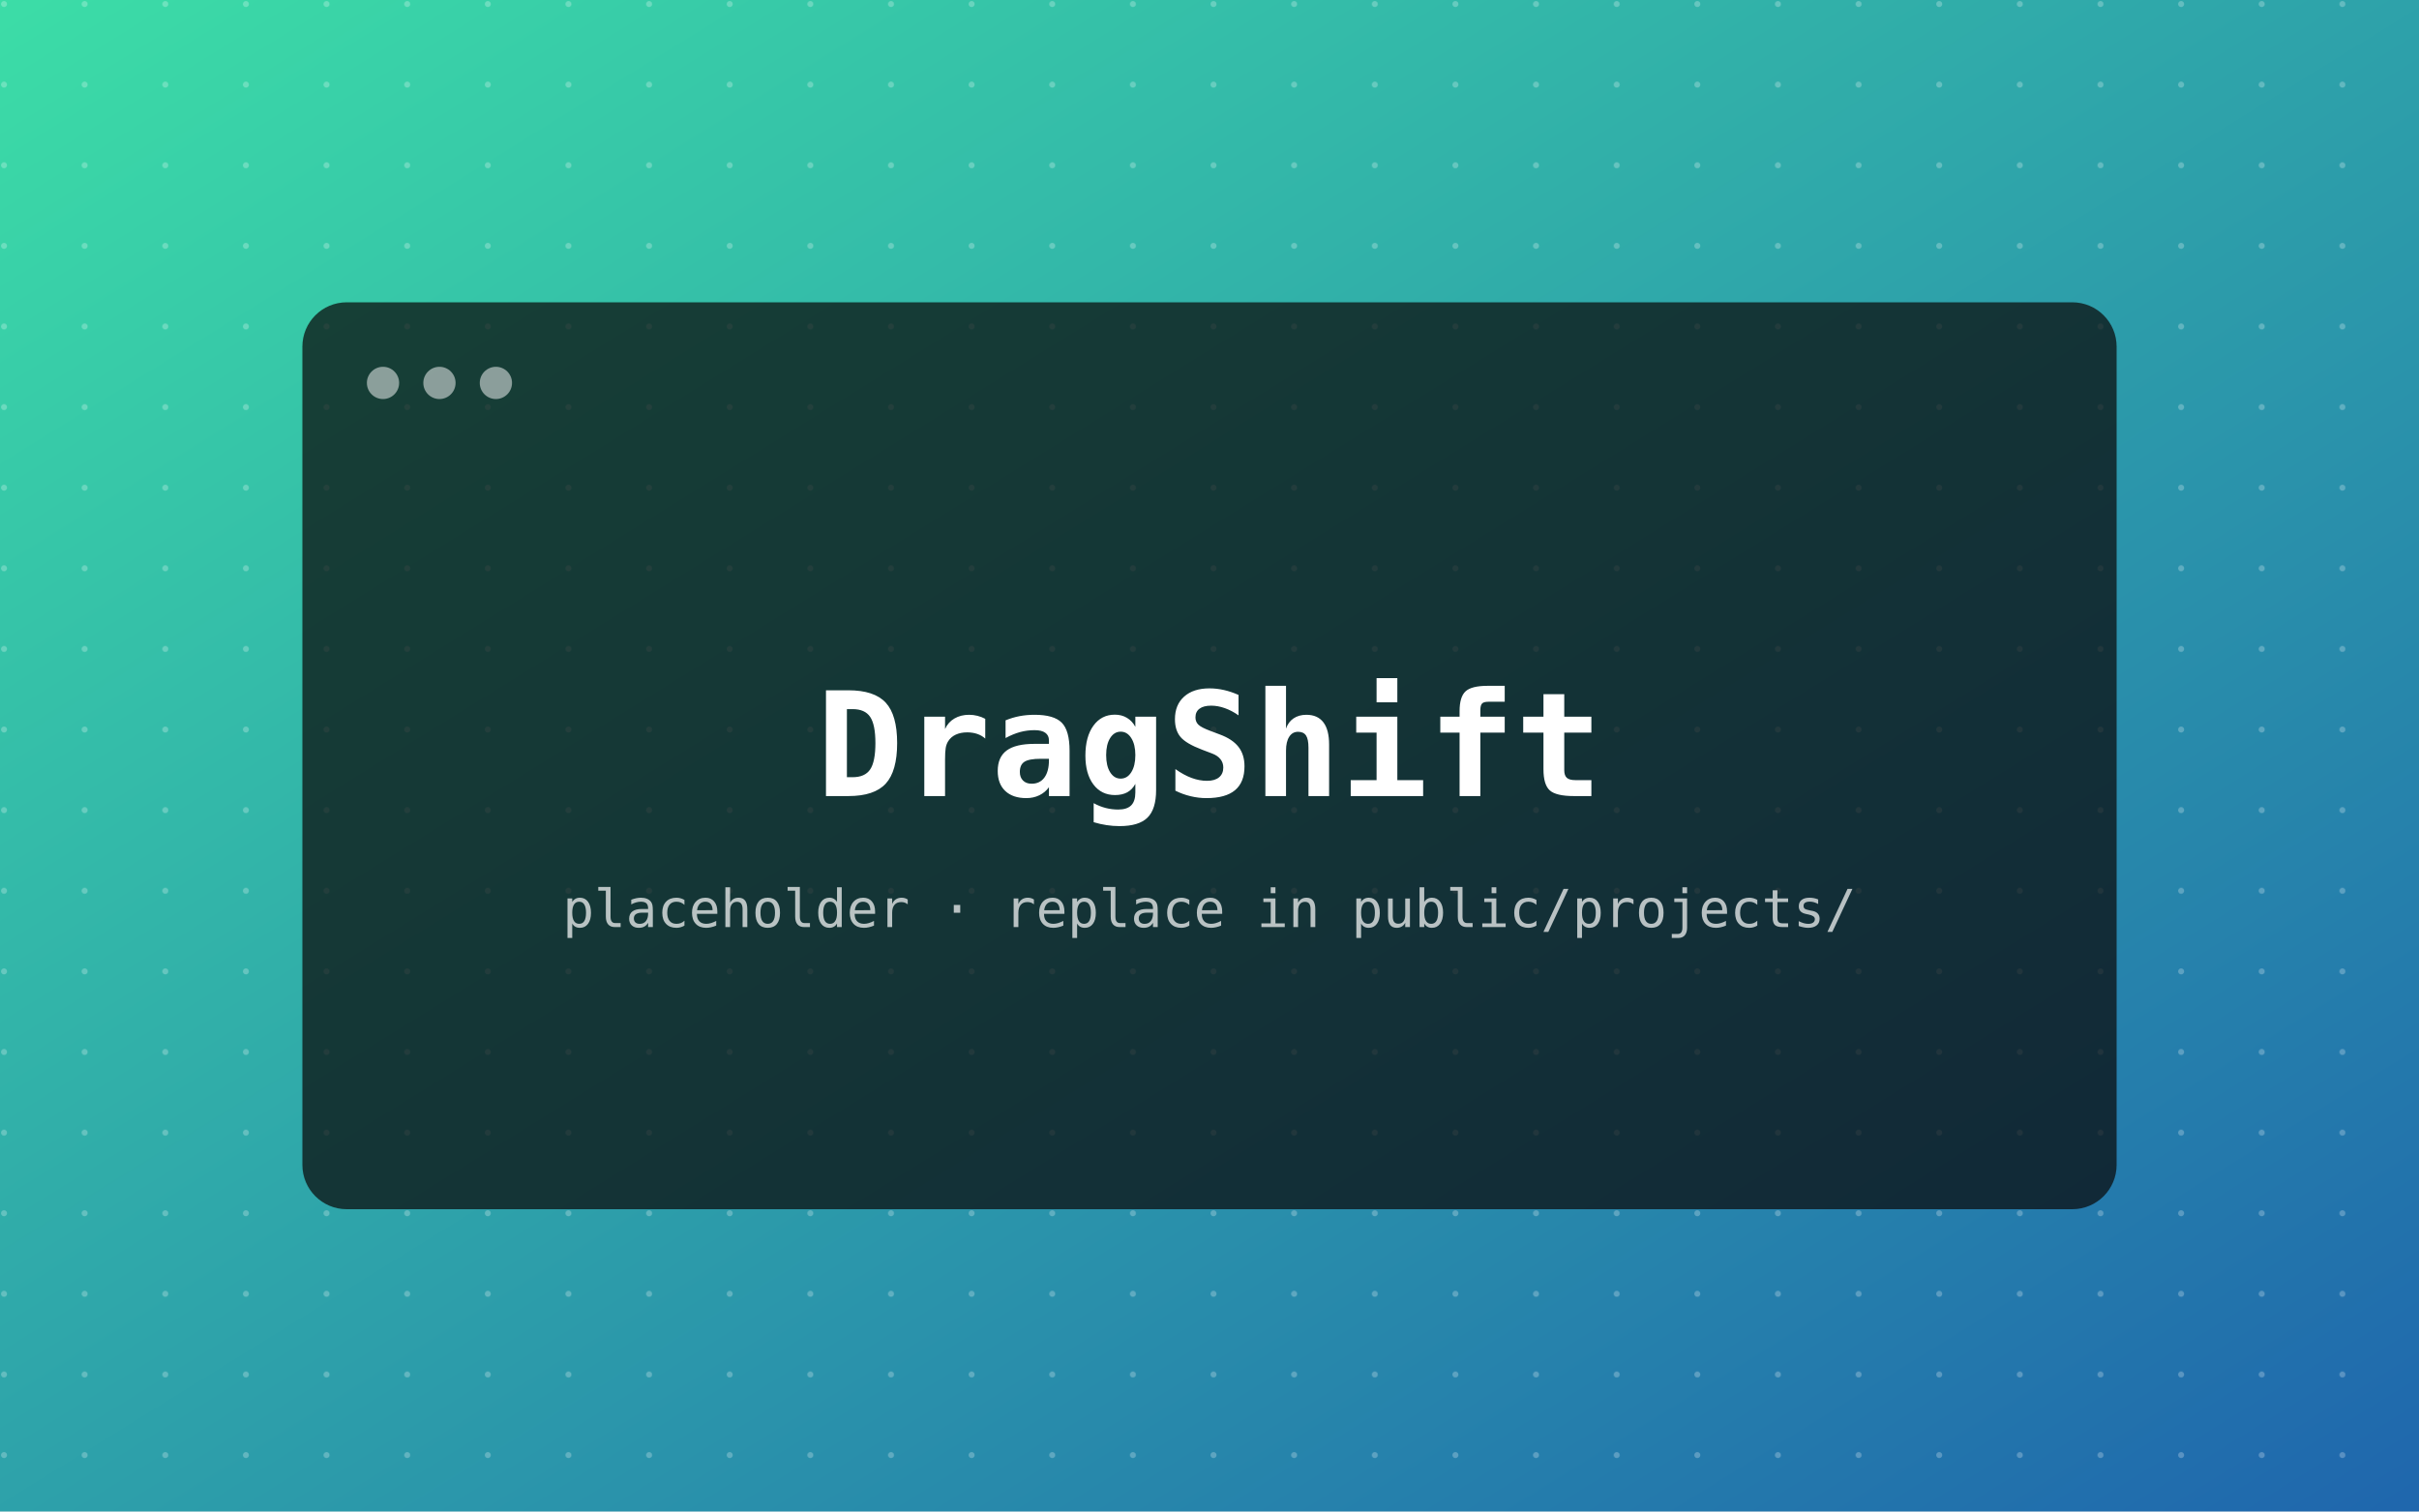
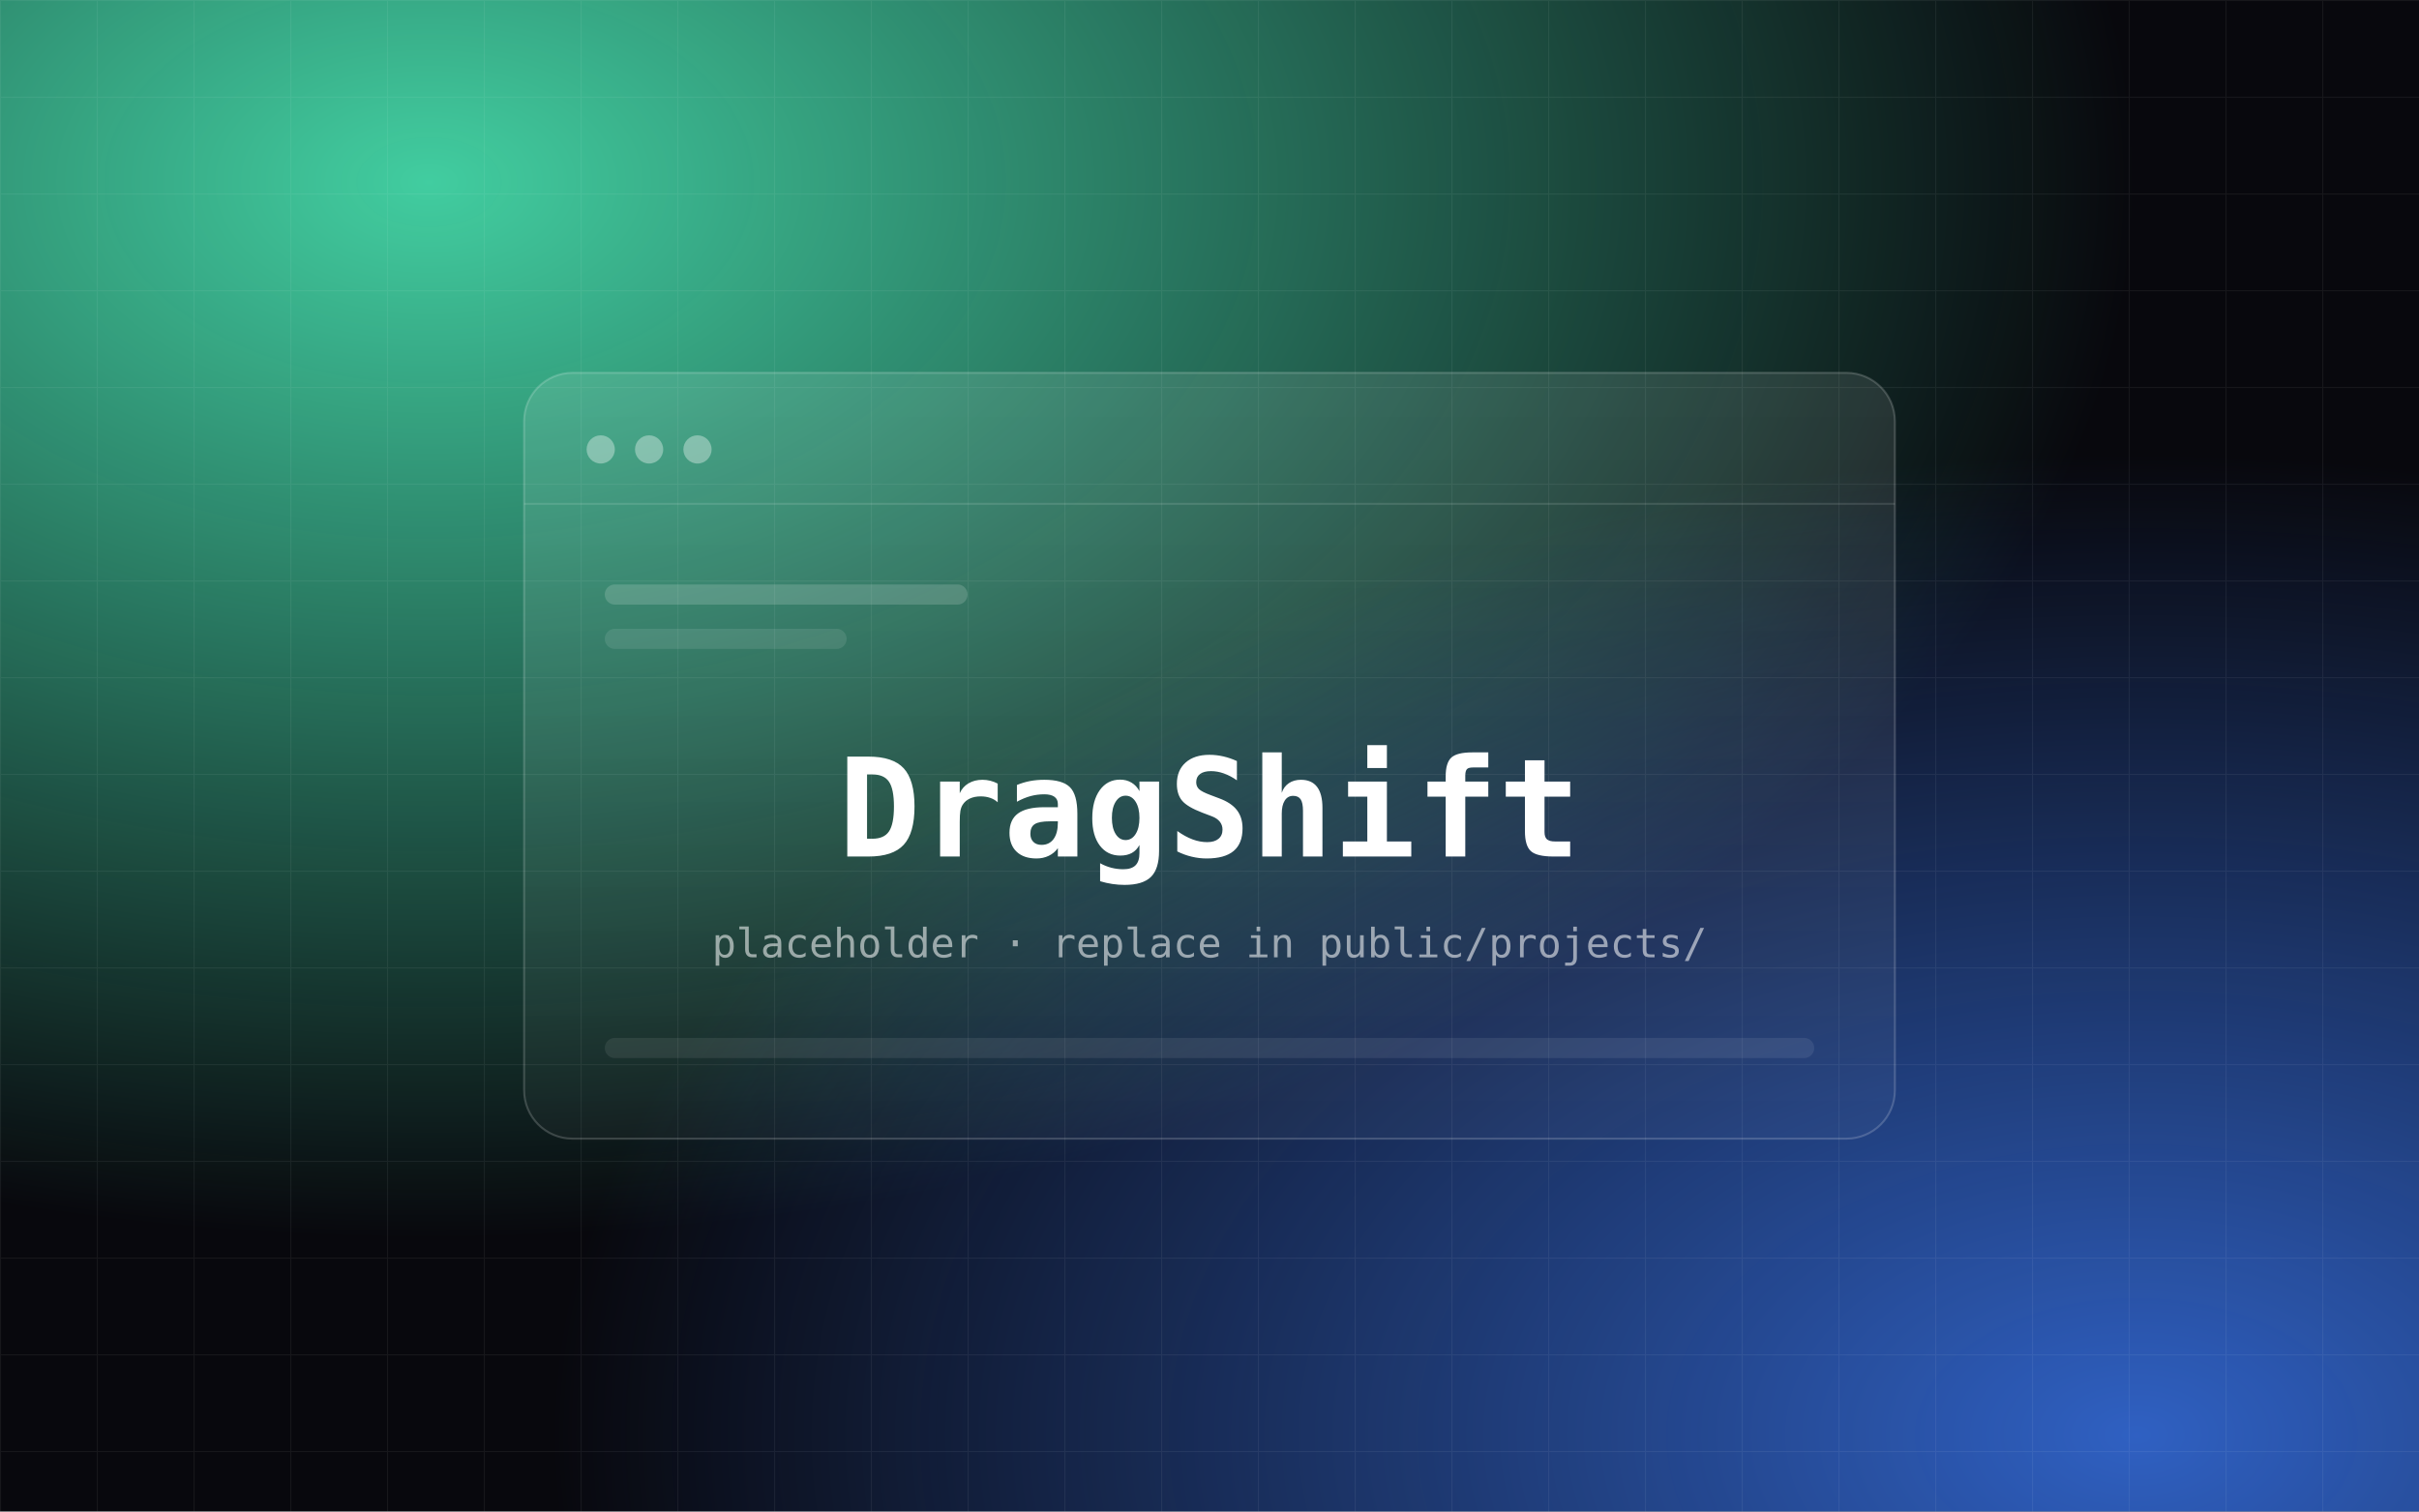
<svg xmlns="http://www.w3.org/2000/svg" viewBox="0 0 1200 750" width="1200" height="750" role="img" aria-label="DragShift placeholder">
  <defs>
-     <linearGradient id="g" x1="0" y1="0" x2="1" y2="1">
-       <stop offset="0" stop-color="hsl(160 70% 55%)" />
-       <stop offset="1" stop-color="hsl(210 70% 40%)" />
+     <radialGradient id="a" cx="18%" cy="12%" r="70%">
+       <stop offset="0" stop-color="hsl(160 85% 62%)" stop-opacity=".85" />
+       <stop offset="1" stop-color="hsl(160 85% 62%)" stop-opacity="0" />
+     </radialGradient>
+     <radialGradient id="b" cx="88%" cy="95%" r="65%">
+       <stop offset="0" stop-color="hsl(220 85% 58%)" stop-opacity=".8" />
+       <stop offset="1" stop-color="hsl(220 85% 58%)" stop-opacity="0" />
+     </radialGradient>
+     <pattern id="g" width="48" height="48" patternUnits="userSpaceOnUse">
+       <path d="M48 0H0V48" fill="none" stroke="#fff" stroke-opacity=".06" />
+     </pattern>
+     <linearGradient id="w" x1="0" y1="0" x2="0" y2="1">
+       <stop offset="0" stop-color="#fff" stop-opacity=".1" />
+       <stop offset="1" stop-color="#fff" stop-opacity=".03" />
    </linearGradient>
-     <pattern id="p" width="40" height="40" patternUnits="userSpaceOnUse">
-       <circle cx="2" cy="2" r="1.5" fill="#fff" fill-opacity=".25" />
-     </pattern>
  </defs>
+   <rect width="1200" height="750" fill="#08080d" />
+   <rect width="1200" height="750" fill="url(#a)" />
+   <rect width="1200" height="750" fill="url(#b)" />
  <rect width="1200" height="750" fill="url(#g)" />
-   <rect width="1200" height="750" fill="url(#p)" />
-   <rect x="150" y="150" width="900" height="450" rx="22" fill="#0a0a0b" fill-opacity=".72" />
-   <circle cx="190" cy="190" r="8" fill="#fff" fill-opacity=".5" />
-   <circle cx="218" cy="190" r="8" fill="#fff" fill-opacity=".5" />
-   <circle cx="246" cy="190" r="8" fill="#fff" fill-opacity=".5" />
-   <text x="600" y="395" text-anchor="middle" font-family="ui-monospace,Menlo,Consolas,monospace" font-size="72" font-weight="700" fill="#fff">DragShift</text>
-   <text x="600" y="460" text-anchor="middle" font-family="ui-monospace,Menlo,Consolas,monospace" font-size="26" fill="#fff" fill-opacity=".7">placeholder · replace in public/projects/</text>
+   <g>
+     <rect x="260" y="185" width="680" height="380" rx="24" fill="url(#w)" stroke="#fff" stroke-opacity=".18" />
+     <circle cx="298" cy="223" r="7" fill="#fff" fill-opacity=".35" />
+     <circle cx="322" cy="223" r="7" fill="#fff" fill-opacity=".35" />
+     <circle cx="346" cy="223" r="7" fill="#fff" fill-opacity=".35" />
+     <line x1="260" y1="250" x2="940" y2="250" stroke="#fff" stroke-opacity=".12" />
+     <rect x="300" y="290" width="180" height="10" rx="5" fill="#fff" fill-opacity=".16" />
+     <rect x="300" y="312" width="120" height="10" rx="5" fill="#fff" fill-opacity=".1" />
+     <text x="600" y="425" text-anchor="middle" font-family="ui-monospace,Menlo,Consolas,monospace" font-size="68" font-weight="700" fill="#fff">DragShift</text>
+     <text x="600" y="475" text-anchor="middle" font-family="ui-monospace,Menlo,Consolas,monospace" font-size="20" fill="#fff" fill-opacity=".55">placeholder · replace in public/projects/</text>
+     <rect x="300" y="515" width="600" height="10" rx="5" fill="#fff" fill-opacity=".08" />
+   </g>
</svg>
